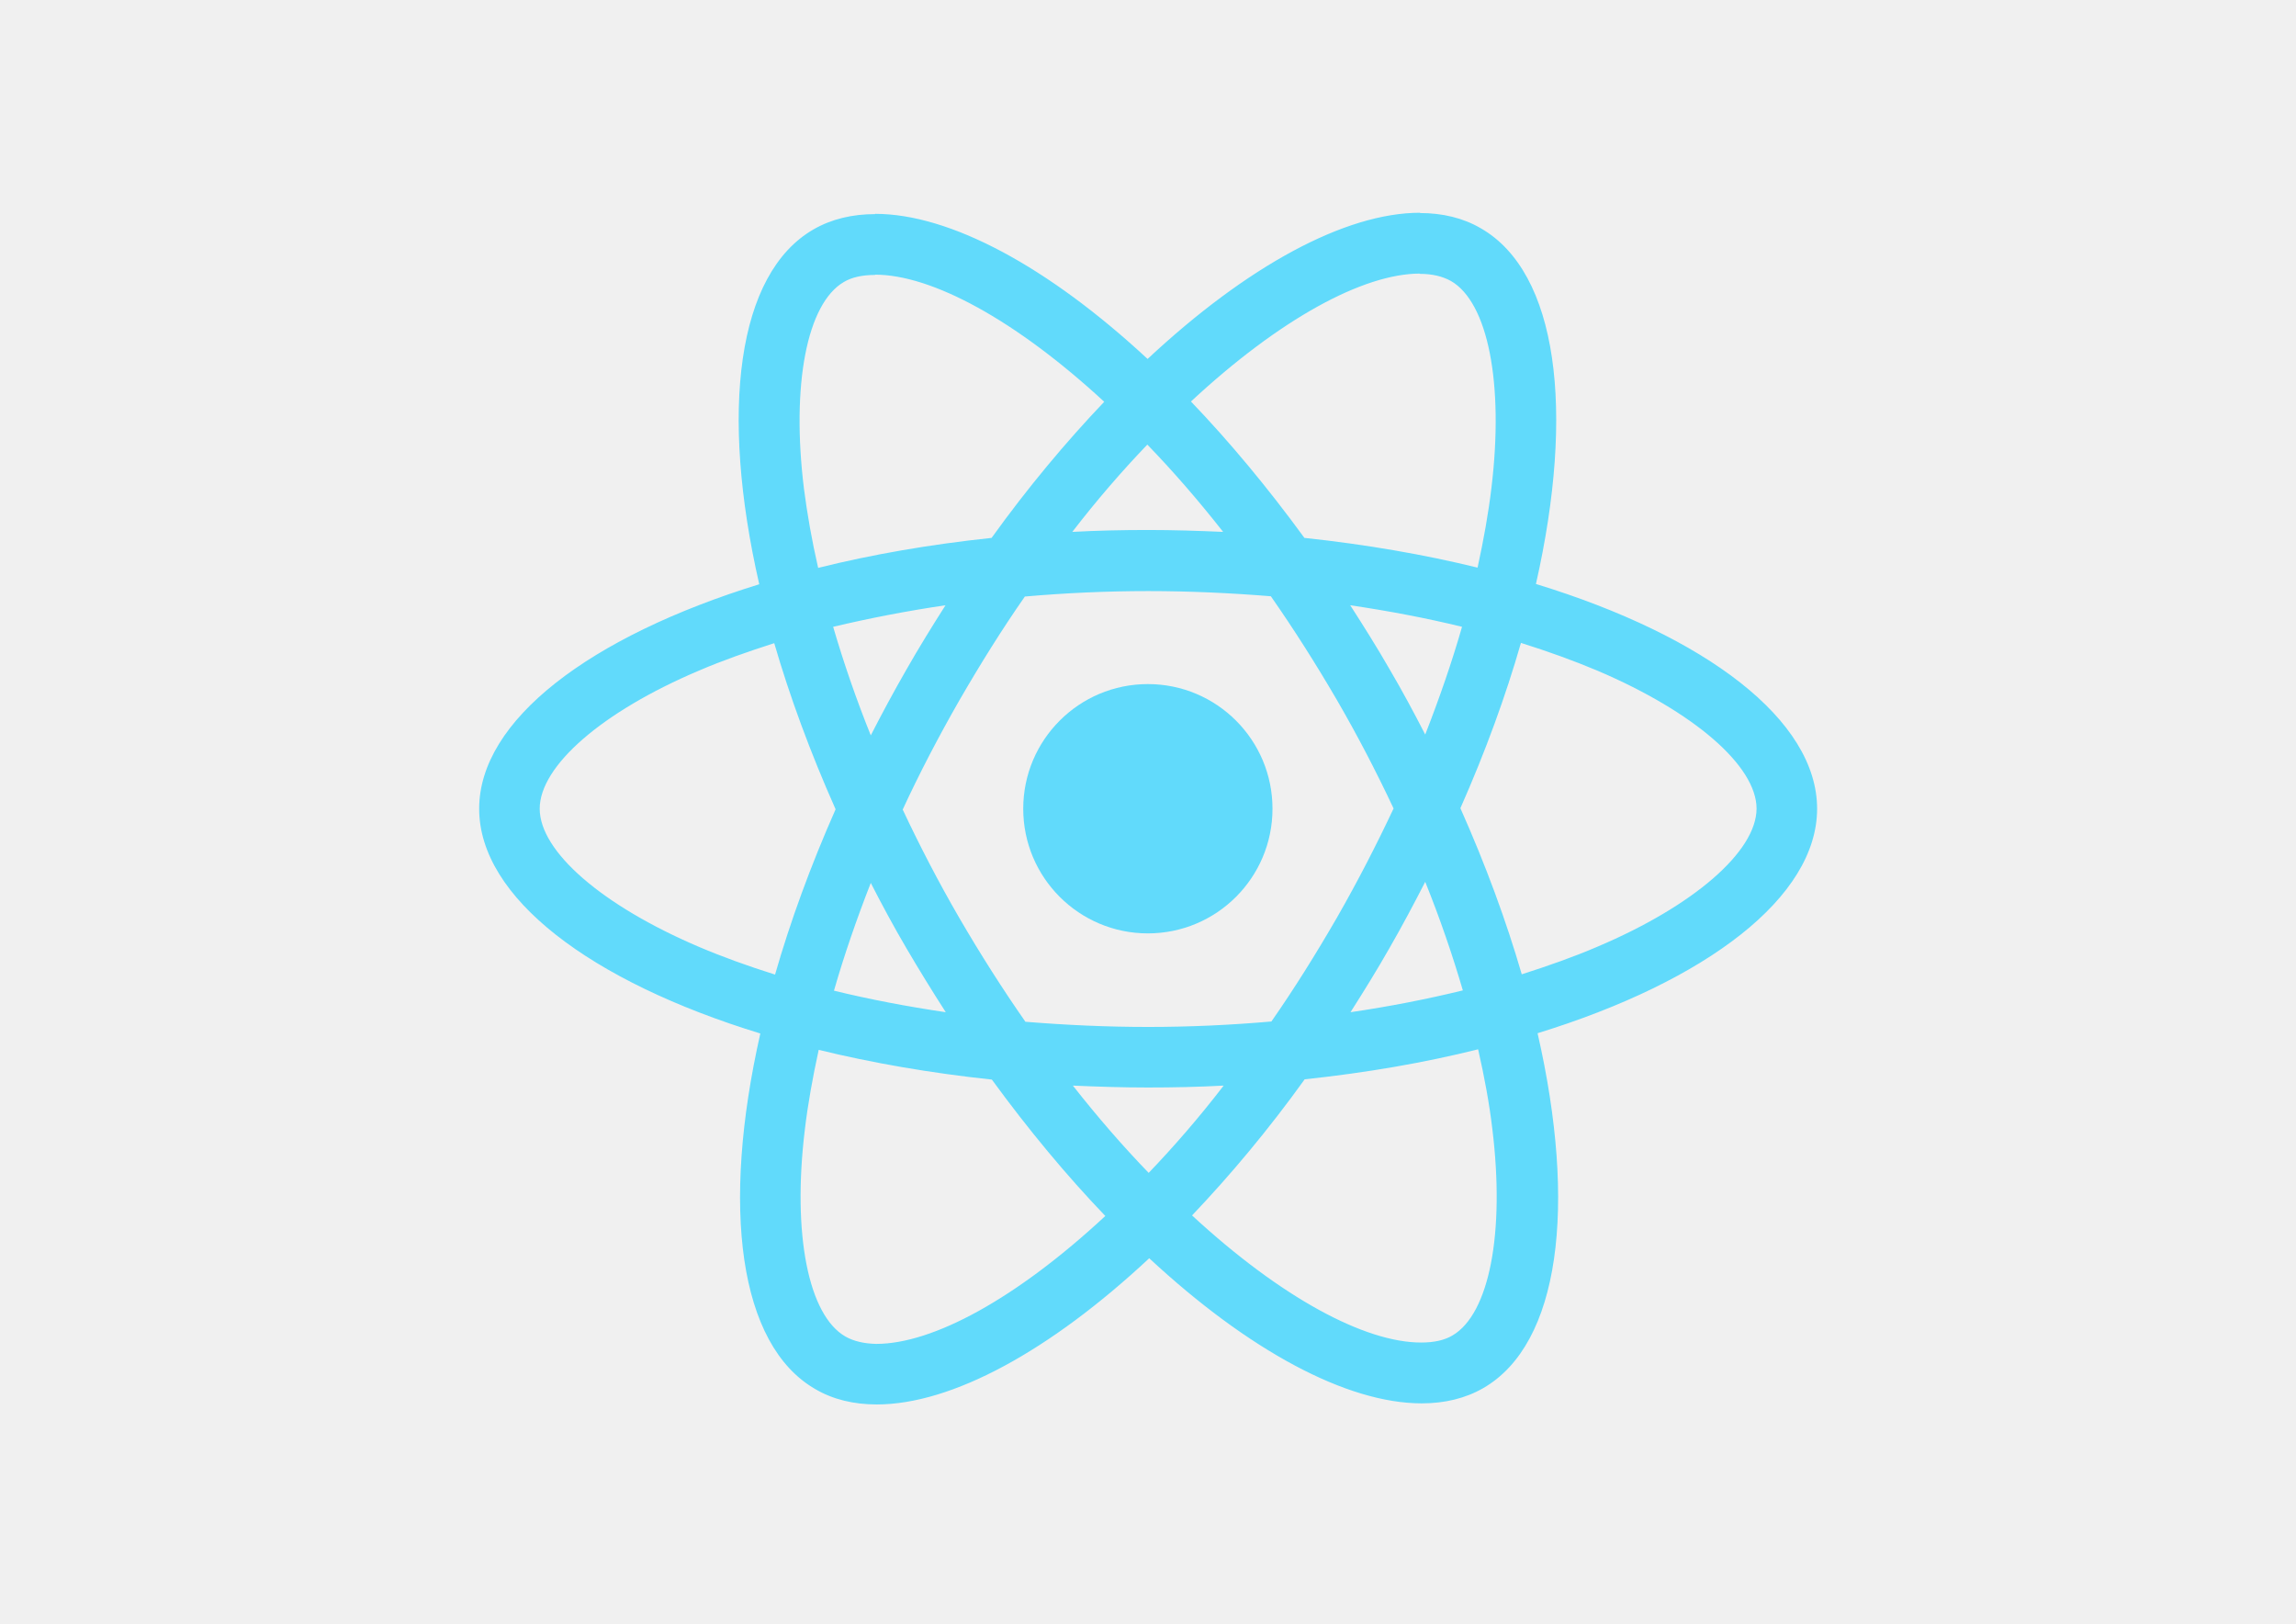
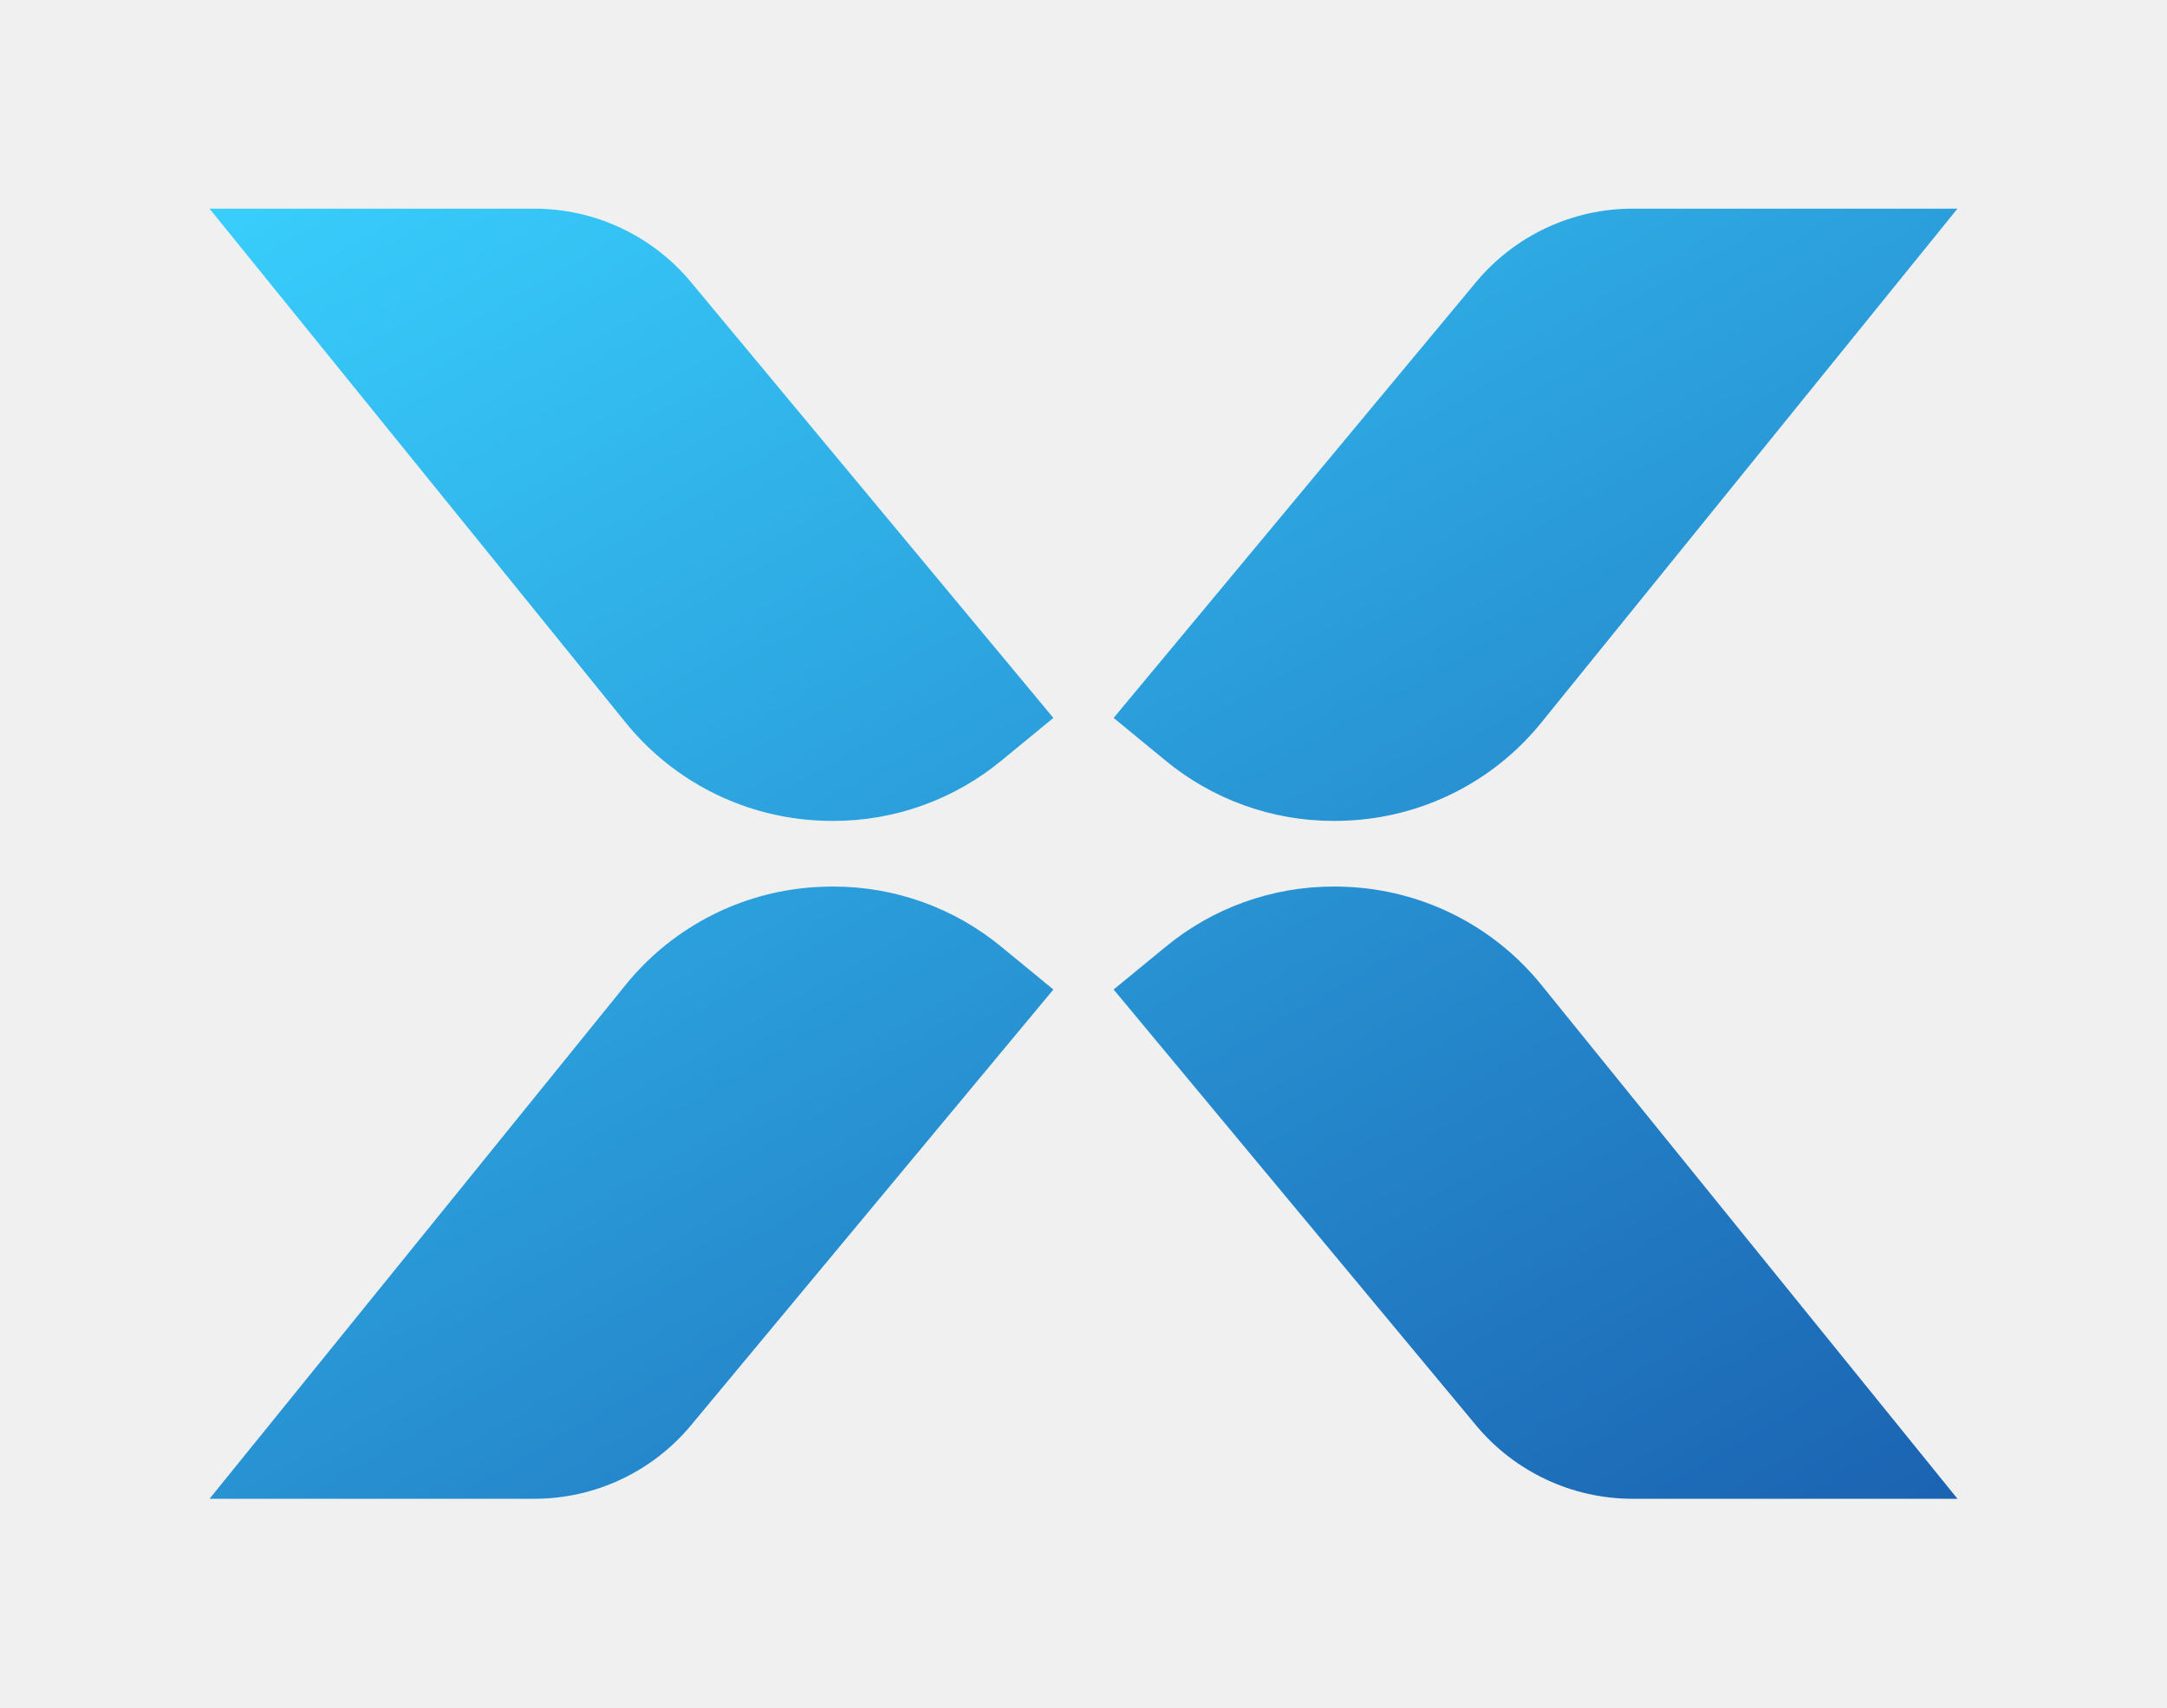
- <svg xmlns="http://www.w3.org/2000/svg" viewBox="0 0 841.9 595.3">
-   <g fill="#61DAFB">
-     <path d="M666.3 296.5c0-32.5-40.7-63.3-103.1-82.4 14.4-63.6 8-114.2-20.2-130.4-6.5-3.8-14.1-5.6-22.4-5.6v22.3c4.6 0 8.3.9 11.4 2.6 13.6 7.8 19.5 37.5 14.9 75.7-1.1 9.4-2.9 19.3-5.1 29.4-19.6-4.8-41-8.5-63.5-10.9-13.5-18.5-27.5-35.3-41.6-50 32.6-30.3 63.2-46.9 84-46.9V78c-27.5 0-63.5 19.6-99.9 53.6-36.4-33.8-72.4-53.2-99.9-53.2v22.3c20.7 0 51.4 16.5 84 46.6-14 14.7-28 31.4-41.3 49.9-22.6 2.4-44 6.1-63.6 11-2.3-10-4-19.7-5.2-29-4.7-38.2 1.1-67.9 14.6-75.8 3-1.8 6.9-2.6 11.5-2.6V78.5c-8.4 0-16 1.8-22.6 5.6-28.1 16.2-34.4 66.7-19.9 130.1-62.2 19.2-102.7 49.9-102.7 82.3 0 32.5 40.7 63.3 103.1 82.4-14.4 63.6-8 114.2 20.2 130.4 6.5 3.8 14.1 5.6 22.5 5.6 27.5 0 63.5-19.6 99.9-53.6 36.4 33.8 72.4 53.2 99.9 53.2 8.4 0 16-1.8 22.6-5.6 28.1-16.2 34.4-66.7 19.9-130.1 62-19.1 102.5-49.9 102.5-82.3zm-130.2-66.7c-3.7 12.9-8.3 26.2-13.5 39.5-4.1-8-8.4-16-13.1-24-4.6-8-9.5-15.8-14.4-23.4 14.2 2.1 27.9 4.7 41 7.9zm-45.8 106.5c-7.8 13.5-15.8 26.3-24.1 38.2-14.9 1.3-30 2-45.2 2-15.1 0-30.2-.7-45-1.9-8.3-11.9-16.4-24.6-24.2-38-7.6-13.1-14.5-26.4-20.8-39.8 6.2-13.4 13.2-26.8 20.7-39.9 7.8-13.5 15.8-26.3 24.1-38.2 14.9-1.3 30-2 45.2-2 15.1 0 30.2.7 45 1.9 8.3 11.9 16.4 24.6 24.2 38 7.6 13.1 14.5 26.4 20.8 39.8-6.3 13.4-13.2 26.8-20.7 39.9zm32.3-13c5.4 13.4 10 26.8 13.8 39.8-13.1 3.2-26.9 5.9-41.2 8 4.9-7.7 9.8-15.6 14.4-23.7 4.6-8 8.9-16.1 13-24.1zM421.2 430c-9.3-9.6-18.6-20.3-27.8-32 9 .4 18.2.7 27.5.7 9.4 0 18.7-.2 27.8-.7-9 11.7-18.3 22.4-27.5 32zm-74.4-58.9c-14.2-2.1-27.9-4.7-41-7.9 3.7-12.9 8.3-26.2 13.5-39.5 4.1 8 8.4 16 13.1 24 4.7 8 9.5 15.8 14.4 23.4zM420.7 163c9.3 9.6 18.6 20.3 27.8 32-9-.4-18.2-.7-27.5-.7-9.4 0-18.7.2-27.8.7 9-11.7 18.3-22.4 27.5-32zm-74 58.9c-4.9 7.7-9.8 15.6-14.4 23.7-4.6 8-8.9 16-13 24-5.4-13.4-10-26.8-13.8-39.8 13.1-3.1 26.9-5.8 41.2-7.9zm-90.5 125.2c-35.4-15.1-58.3-34.9-58.3-50.6 0-15.7 22.9-35.6 58.3-50.6 8.6-3.7 18-7 27.7-10.1 5.7 19.6 13.2 40 22.5 60.9-9.2 20.8-16.6 41.1-22.2 60.6-9.9-3.1-19.3-6.5-28-10.2zM310 490c-13.6-7.8-19.5-37.5-14.9-75.7 1.1-9.4 2.9-19.3 5.1-29.4 19.6 4.8 41 8.5 63.5 10.9 13.5 18.5 27.5 35.3 41.6 50-32.6 30.3-63.2 46.9-84 46.9-4.5-.1-8.3-1-11.3-2.7zm237.2-76.2c4.7 38.2-1.1 67.9-14.6 75.8-3 1.8-6.9 2.6-11.5 2.6-20.7 0-51.4-16.5-84-46.6 14-14.7 28-31.4 41.3-49.9 22.6-2.4 44-6.1 63.6-11 2.3 10.1 4.1 19.8 5.2 29.1zm38.5-66.7c-8.6 3.7-18 7-27.7 10.1-5.7-19.6-13.2-40-22.5-60.9 9.2-20.8 16.6-41.1 22.2-60.6 9.9 3.1 19.3 6.5 28.1 10.2 35.4 15.1 58.3 34.9 58.3 50.6-.1 15.7-23 35.6-58.4 50.6zM320.8 78.4z" />
-     <circle cx="420.9" cy="296.5" r="45.7" />
-     <path d="M520.5 78.1z" />
-   </g>
+ <svg xmlns="http://www.w3.org/2000/svg" id="Layer_1" data-name="Layer 1" viewBox="0 0 164.266 129.465">
+   <defs>
+     <style>.cls-1{fill:#fff;}.cls-2{fill:url(#New_Gradient_Swatch);}</style>
+     <linearGradient id="New_Gradient_Swatch" x1="44.39" y1="-0.64" x2="119.876" y2="130.105" gradientUnits="userSpaceOnUse">
+       <stop offset="0" stop-color="#38cefc" />
+       <stop offset="1" stop-color="#1b63b2" />
+     </linearGradient>
+   </defs>
+   <path class="cls-1" d="M148.386,15.82l-31.5,38.913a20.087,20.087,0,0,1-13.707,7.414c-.692.066-1.384.099-2.059.099a20,20,0,0,1-12.834-4.629l-3.871-3.18,27.447-33.015A15.446,15.446,0,0,1,123.789,15.82Z" />
+   <path class="cls-1" d="M15.88,15.82l31.5,38.913a20.087,20.087,0,0,0,13.707,7.414c.692.066,1.384.099,2.059.099A20,20,0,0,0,75.98,57.616l3.871-3.18L52.405,21.422A15.446,15.446,0,0,0,40.477,15.82Z" />
+   <path class="cls-1" d="M148.386,113.645l-31.5-38.913a20.086,20.086,0,0,0-13.707-7.413c-.692-.066-1.384-.099-2.059-.099A20,20,0,0,0,88.286,71.849l-3.871,3.18,27.447,33.015a15.446,15.446,0,0,0,11.928,5.601Z" />
+   <path class="cls-1" d="M15.88,113.645,47.38,74.732a20.086,20.086,0,0,1,13.707-7.413c.692-.066,1.384-.099,2.059-.099A20,20,0,0,1,75.98,71.849l3.871,3.18-27.447,33.015a15.446,15.446,0,0,1-11.928,5.601Z" />
+   <path class="cls-2" d="M148.386,15.82l-31.5,38.913a20.087,20.087,0,0,1-13.707,7.414c-.692.066-1.384.099-2.059.099a20,20,0,0,1-12.834-4.629l-3.871-3.18,27.447-33.015A15.446,15.446,0,0,1,123.789,15.82Z" />
+   <path class="cls-2" d="M15.88,15.82l31.5,38.913a20.087,20.087,0,0,0,13.707,7.414c.692.066,1.384.099,2.059.099A20,20,0,0,0,75.98,57.616l3.871-3.18L52.405,21.422A15.446,15.446,0,0,0,40.477,15.82Z" />
+   <path class="cls-2" d="M148.386,113.645l-31.5-38.913a20.086,20.086,0,0,0-13.707-7.413c-.692-.066-1.384-.099-2.059-.099A20,20,0,0,0,88.286,71.849l-3.871,3.18,27.447,33.015a15.446,15.446,0,0,0,11.928,5.601Z" />
+   <path class="cls-2" d="M15.88,113.645,47.38,74.732a20.086,20.086,0,0,1,13.707-7.413c.692-.066,1.384-.099,2.059-.099A20,20,0,0,1,75.98,71.849l3.871,3.18-27.447,33.015a15.446,15.446,0,0,1-11.928,5.601Z" />
</svg>
